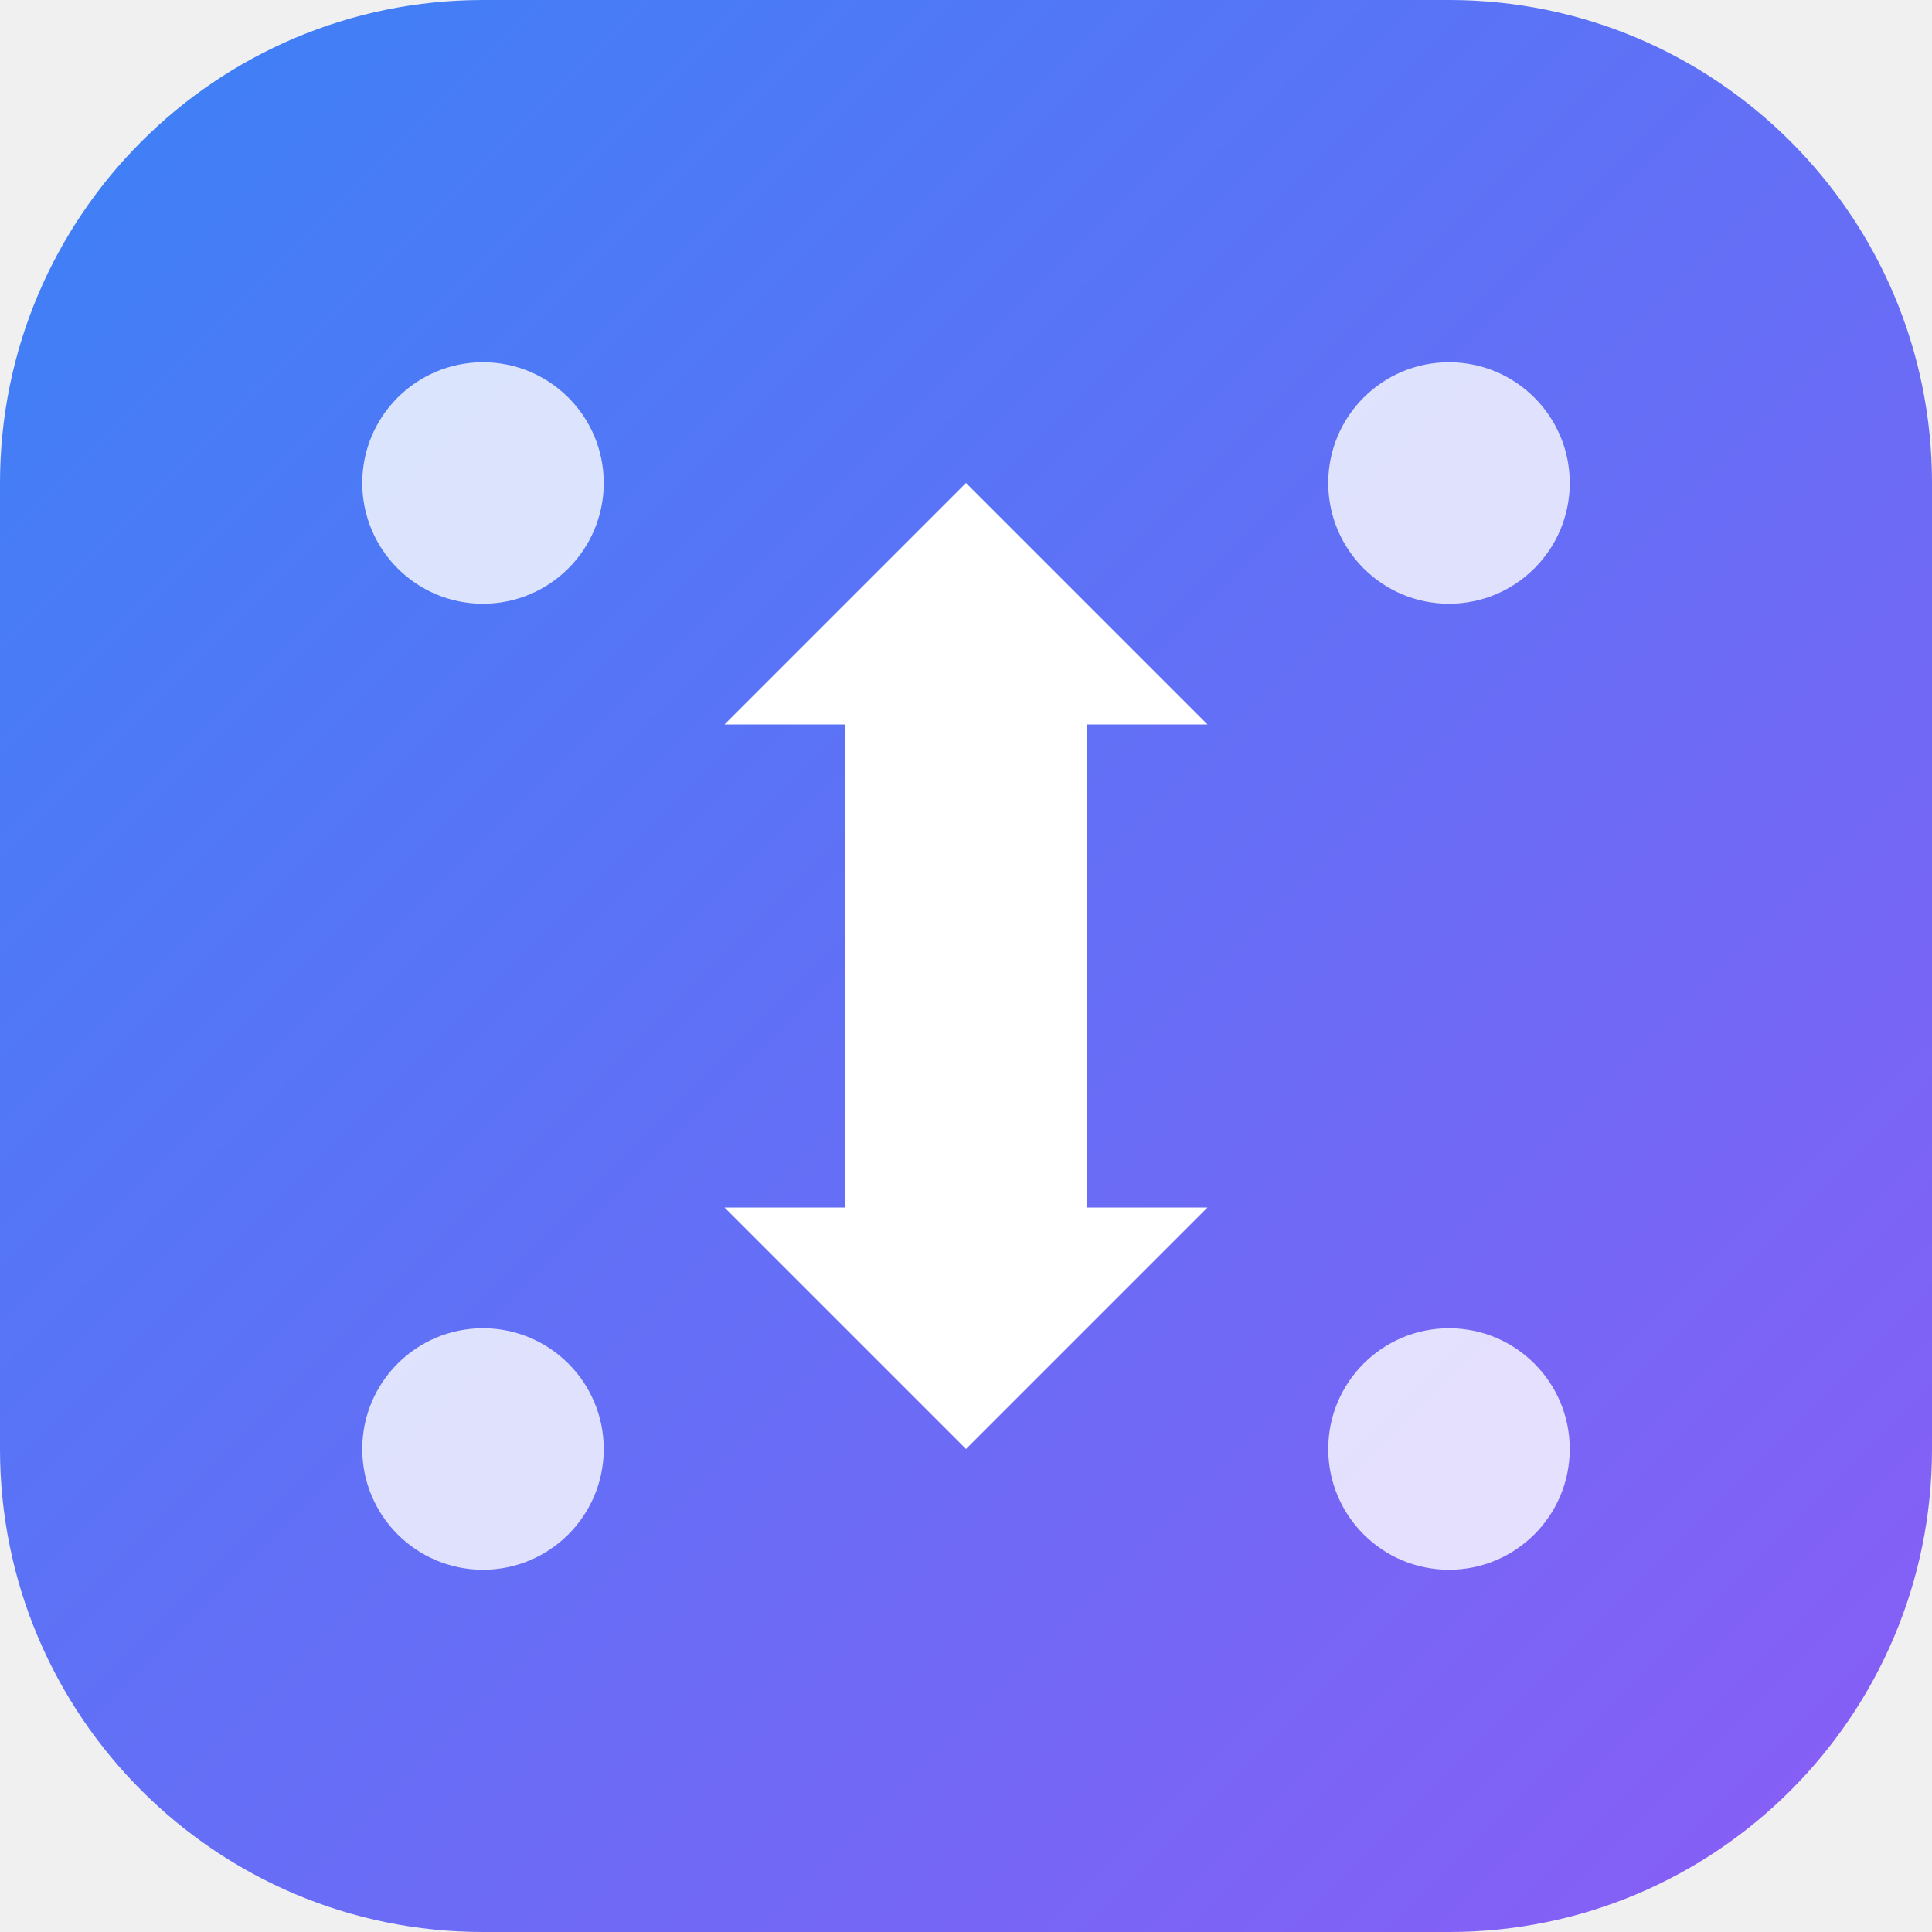
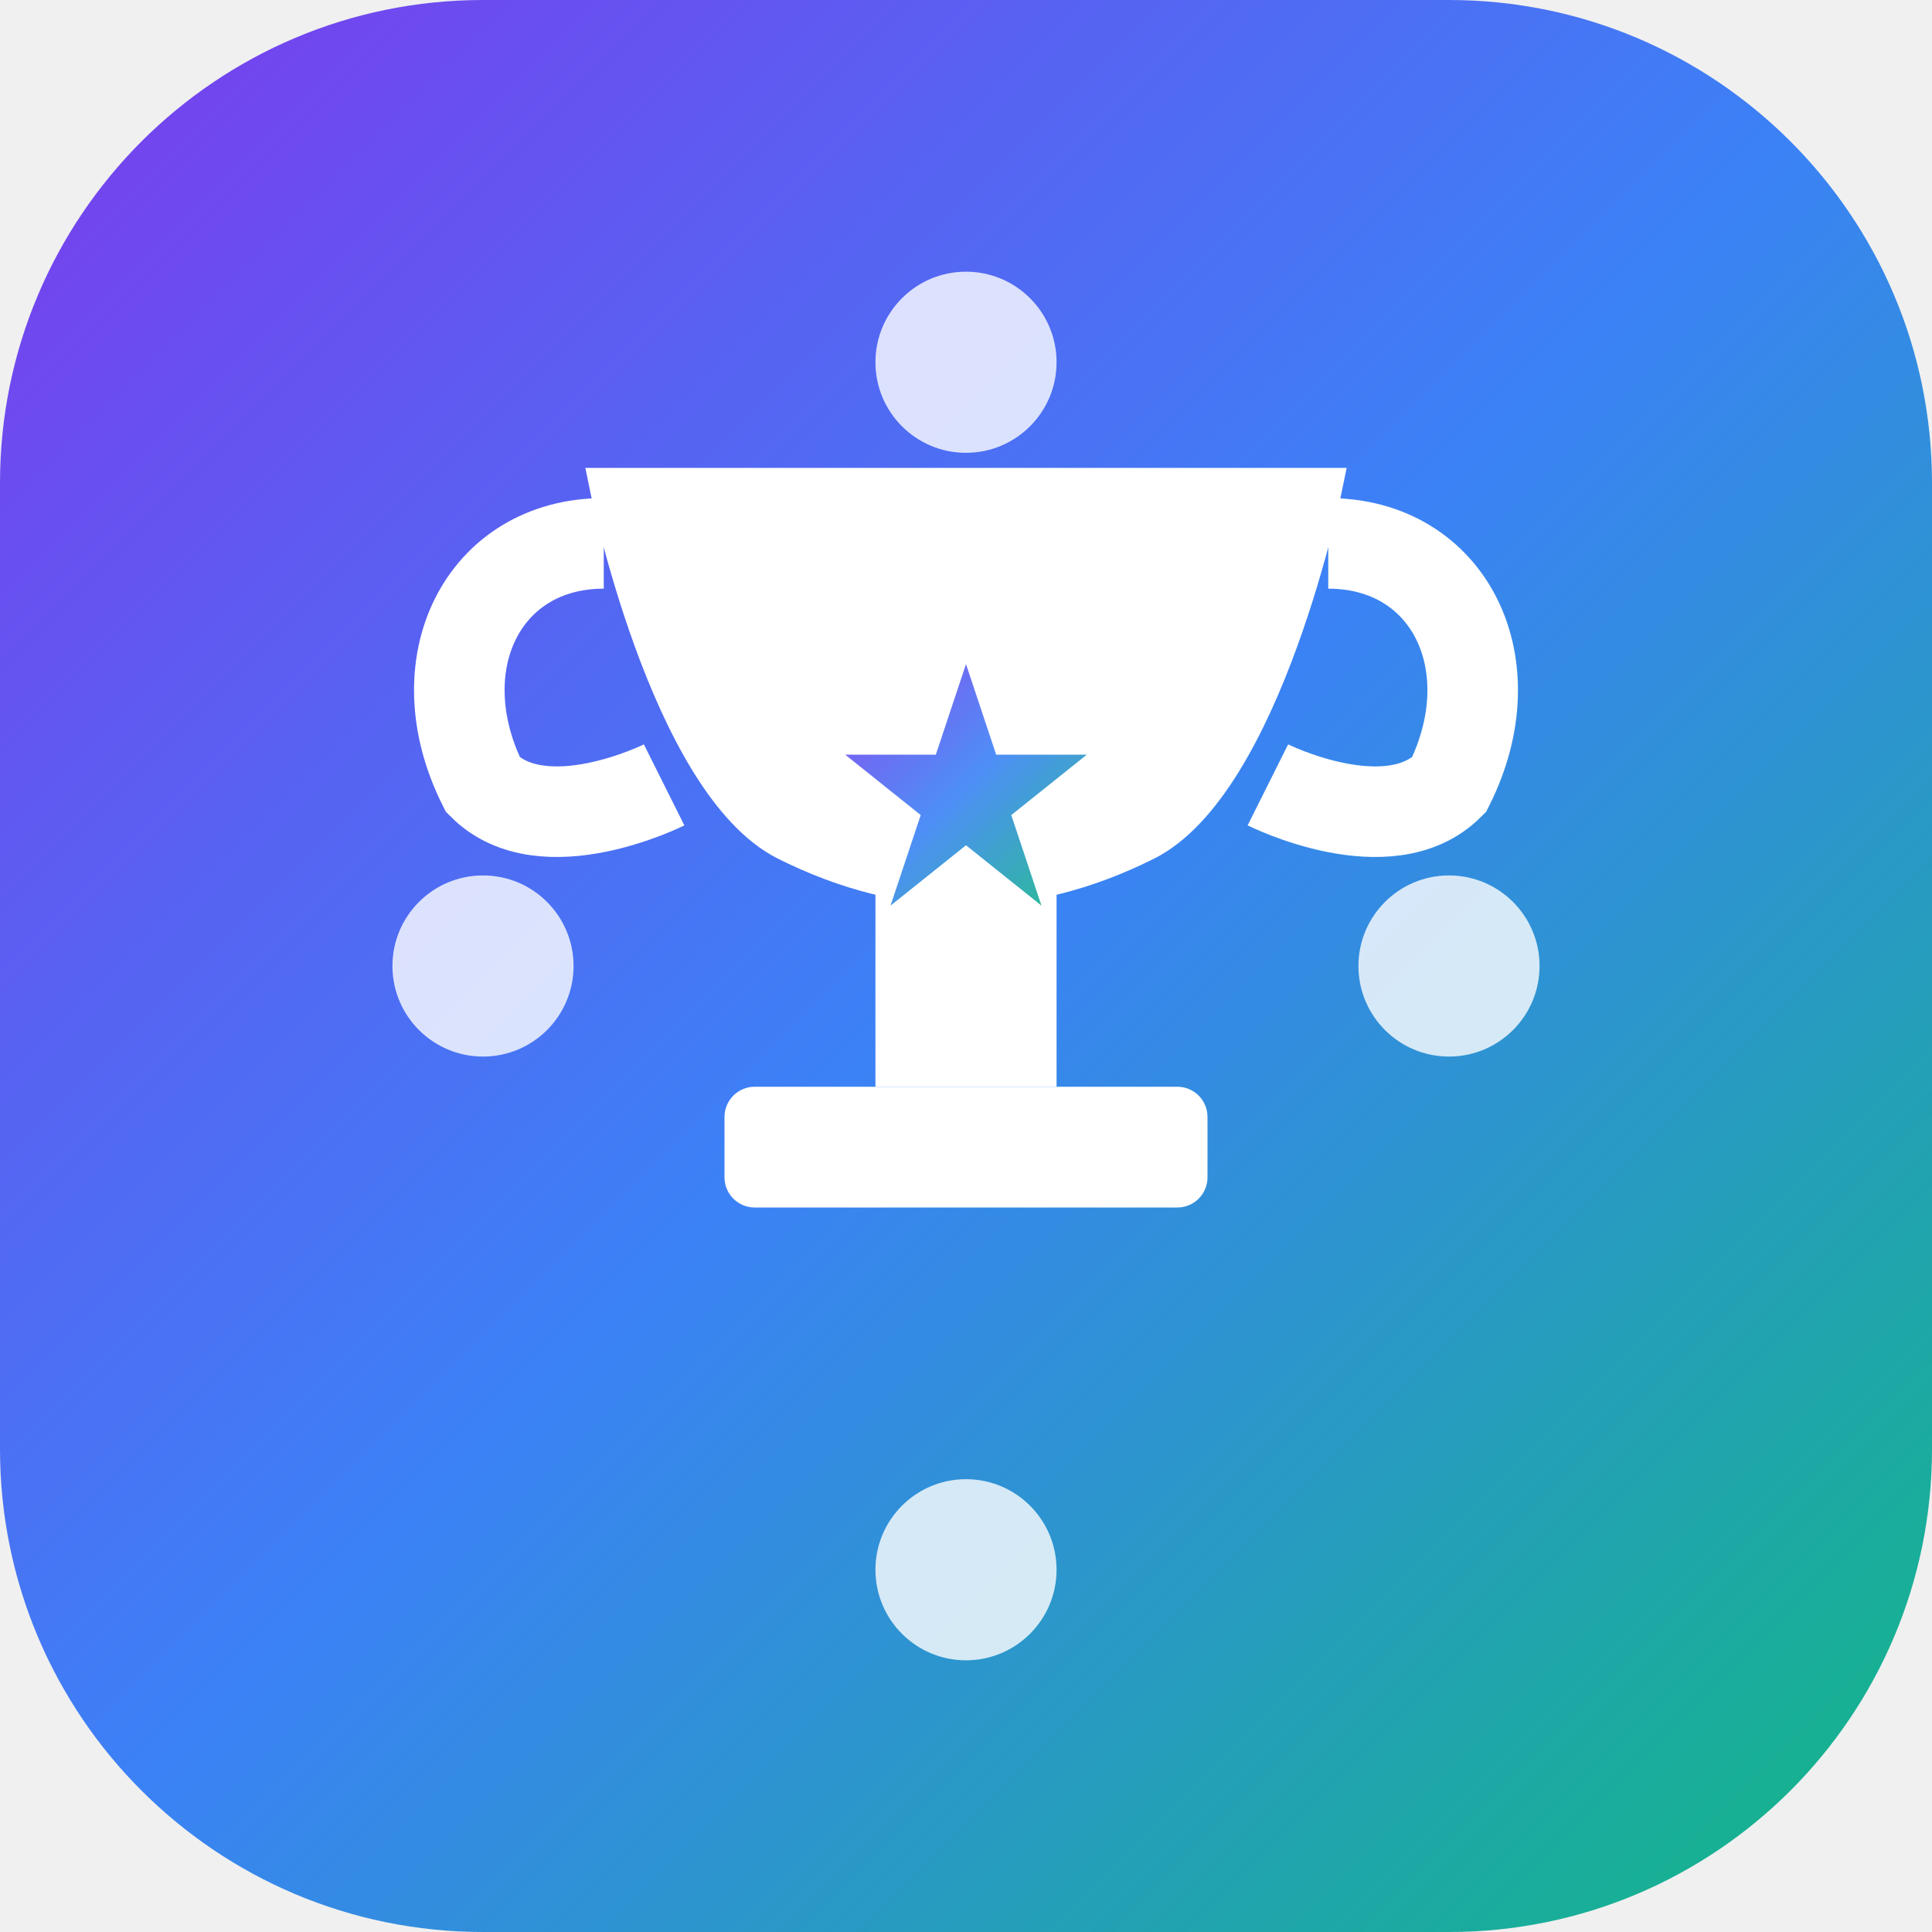
<svg xmlns="http://www.w3.org/2000/svg" width="32" height="32" viewBox="0 0 32 32" fill="none">
  <rect width="32" height="32" rx="8" fill="url(#gradient)" />
-   <path d="M16 8L20 12H18V20H20L16 24L12 20H14V12H12L16 8Z" fill="white" />
-   <circle cx="8" cy="8" r="2" fill="white" opacity="0.8" />
-   <circle cx="24" cy="8" r="2" fill="white" opacity="0.8" />
-   <circle cx="8" cy="24" r="2" fill="white" opacity="0.8" />
-   <circle cx="24" cy="24" r="2" fill="white" opacity="0.8" />
+   <g transform="translate(16, 16)">
+     <path d="M-6 -8 C-6 -8 -5 -3 -3 -2 C-1 -1 1 -1 3 -2 C5 -3 6 -8 6 -8 Z" fill="white" stroke="white" stroke-width="0.5" />
+     <path d="M-6 -7 C-8 -7 -9 -5 -8 -3 C-7 -2 -5 -3 -5 -3" fill="none" stroke="white" stroke-width="1.5" />
+     <path d="M6 -7 C8 -7 9 -5 8 -3 C7 -2 5 -3 5 -3" fill="none" stroke="white" stroke-width="1.5" />
+     <rect x="-1.5" y="-2" width="3" height="4" fill="white" />
+     <rect x="-4" y="2" width="8" height="2" rx="0.5" fill="white" />
+     <path d="M0 -5 L0.5 -3.5 L2 -3.5 L0.75 -2.5 L1.25 -1 L0 -2 L-1.25 -1 L-0.75 -2.5 L-2 -3.5 L-0.5 -3.5 Z" fill="url(#gradient)" opacity="0.9" />
+   </g>
+   <circle cx="8" cy="16" r="1.5" fill="white" opacity="0.8" />
+   <circle cx="24" cy="16" r="1.5" fill="white" opacity="0.8" />
+   <circle cx="16" cy="6" r="1.5" fill="white" opacity="0.8" />
+   <circle cx="16" cy="26" r="1.5" fill="white" opacity="0.8" />
  <defs>
    <linearGradient id="gradient" x1="0%" y1="0%" x2="100%" y2="100%">
-       <stop offset="0%" style="stop-color:#3B82F6" />
-       <stop offset="100%" style="stop-color:#8B5CF6" />
+       <stop offset="0%" style="stop-color:#7C3AED" />
+       <stop offset="50%" style="stop-color:#3B82F6" />
+       <stop offset="100%" style="stop-color:#10B981" />
    </linearGradient>
  </defs>
</svg>
